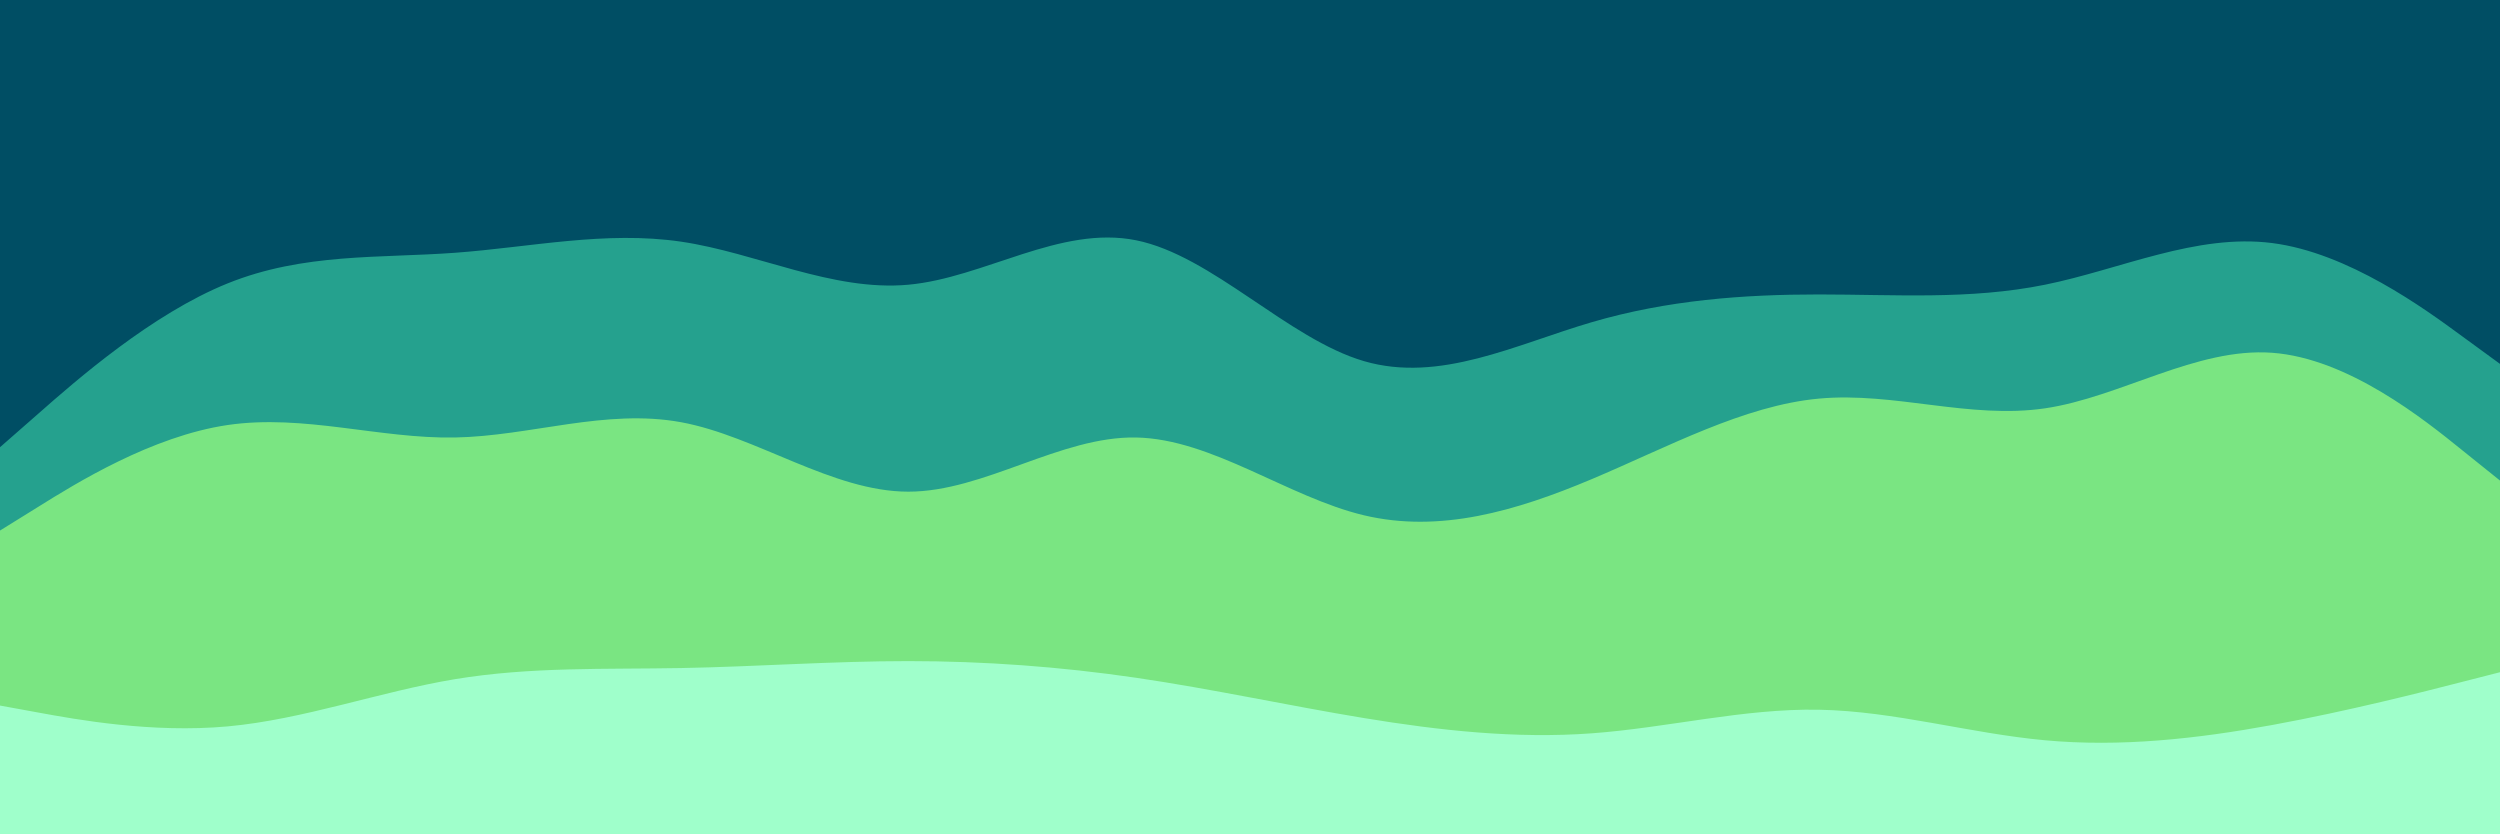
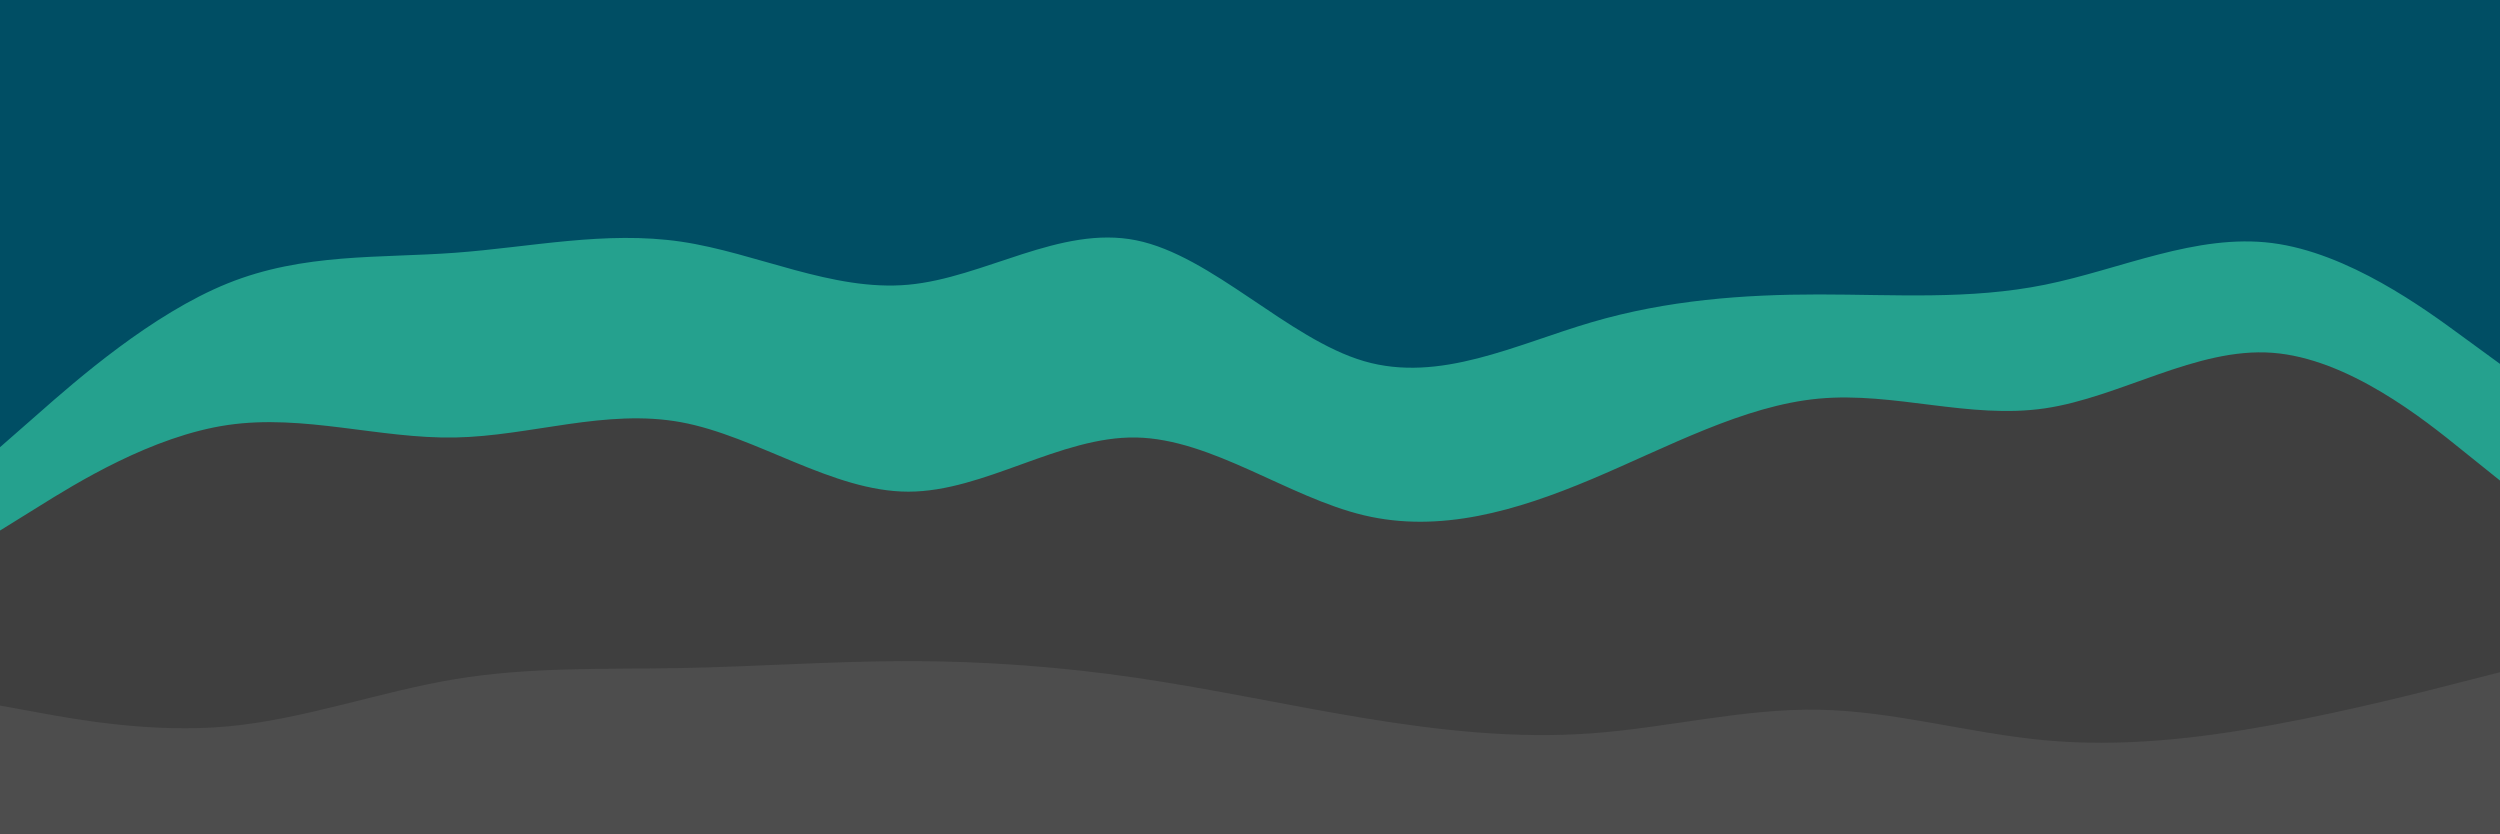
<svg xmlns="http://www.w3.org/2000/svg" id="visual" viewBox="0 0 900 300" width="900" height="300" version="1.1">
  <path d="M0 118L13.7 106.5C27.3 95 54.7 72 82 62.5C109.3 53 136.7 57 163.8 56C191 55 218 49 245.2 55.5C272.3 62 299.7 81 327 80C354.3 79 381.7 58 409 59C436.3 60 463.7 83 491 89C518.3 95 545.7 84 573 80C600.3 76 627.7 79 654.8 80C682 81 709 80 736.2 75.5C763.3 71 790.7 63 818 63.5C845.3 64 872.7 73 886.3 77.5L900 82L900 0L886.3 0C872.7 0 845.3 0 818 0C790.7 0 763.3 0 736.2 0C709 0 682 0 654.8 0C627.7 0 600.3 0 573 0C545.7 0 518.3 0 491 0C463.7 0 436.3 0 409 0C381.7 0 354.3 0 327 0C299.7 0 272.3 0 245.2 0C218 0 191 0 163.8 0C136.7 0 109.3 0 82 0C54.7 0 27.3 0 13.7 0L0 0Z" fill="#004E64">
        </path>
  <path d="M0 163L13.7 151C27.3 139 54.7 115 82 104C109.3 93 136.7 95 163.8 93C191 91 218 85 245.2 89C272.3 93 299.7 107 327 104.5C354.3 102 381.7 83 409 88.5C436.3 94 463.7 124 491 132C518.3 140 545.7 126 573 118C600.3 110 627.7 108 654.8 108C682 108 709 110 736.2 104.5C763.3 99 790.7 86 818 89.5C845.3 93 872.7 113 886.3 123L900 133L900 80L886.3 75.5C872.7 71 845.3 62 818 61.5C790.7 61 763.3 69 736.2 73.5C709 78 682 79 654.8 78C627.7 77 600.3 74 573 78C545.7 82 518.3 93 491 87C463.7 81 436.3 58 409 57C381.7 56 354.3 77 327 78C299.7 79 272.3 60 245.2 53.5C218 47 191 53 163.8 54C136.7 55 109.3 51 82 60.5C54.7 70 27.3 93 13.7 104.5L0 116Z" fill="#004E64">
        </path>
  <path d="M0 193L13.7 184.5C27.3 176 54.7 159 82 155C109.3 151 136.7 160 163.8 159.5C191 159 218 149 245.2 154C272.3 159 299.7 179 327 179C354.3 179 381.7 159 409 159.5C436.3 160 463.7 181 491 187.5C518.3 194 545.7 186 573 174.5C600.3 163 627.7 148 654.8 145.5C682 143 709 153 736.2 149C763.3 145 790.7 127 818 129C845.3 131 872.7 153 886.3 164L900 175L900 131L886.3 121C872.7 111 845.3 91 818 87.5C790.7 84 763.3 97 736.2 102.5C709 108 682 106 654.8 106C627.7 106 600.3 108 573 116C545.7 124 518.3 138 491 130C463.7 122 436.3 92 409 86.5C381.7 81 354.3 100 327 102.5C299.7 105 272.3 91 245.2 87C218 83 191 89 163.8 91C136.7 93 109.3 91 82 102C54.7 113 27.3 137 13.7 149L0 161Z" fill="#25A18E">
        </path>
-   <path d="M0 256L13.7 258.5C27.3 261 54.7 266 82 263.5C109.3 261 136.7 251 163.8 246.5C191 242 218 243 245.2 242.5C272.3 242 299.7 240 327 240C354.3 240 381.7 242 409 246C436.3 250 463.7 256 491 260.5C518.3 265 545.7 268 573 266C600.3 264 627.7 257 654.8 257.5C682 258 709 266 736.2 268.5C763.3 271 790.7 268 818 263C845.3 258 872.7 251 886.3 247.5L900 244L900 173L886.3 162C872.7 151 845.3 129 818 127C790.7 125 763.3 143 736.2 147C709 151 682 141 654.8 143.5C627.7 146 600.3 161 573 172.5C545.7 184 518.3 192 491 185.5C463.7 179 436.3 158 409 157.5C381.7 157 354.3 177 327 177C299.7 177 272.3 157 245.2 152C218 147 191 157 163.8 157.5C136.7 158 109.3 149 82 153C54.7 157 27.3 174 13.7 182.5L0 191Z" fill="#7AE582">
+   <path d="M0 256L13.7 258.5C27.3 261 54.7 266 82 263.5C109.3 261 136.7 251 163.8 246.5C191 242 218 243 245.2 242.5C272.3 242 299.7 240 327 240C354.3 240 381.7 242 409 246C436.3 250 463.7 256 491 260.5C518.3 265 545.7 268 573 266C600.3 264 627.7 257 654.8 257.5C682 258 709 266 736.2 268.5C763.3 271 790.7 268 818 263C845.3 258 872.7 251 886.3 247.5L900 244L900 173L886.3 162C872.7 151 845.3 129 818 127C790.7 125 763.3 143 736.2 147C709 151 682 141 654.8 143.5C627.7 146 600.3 161 573 172.5C545.7 184 518.3 192 491 185.5C463.7 179 436.3 158 409 157.5C381.7 157 354.3 177 327 177C299.7 177 272.3 157 245.2 152C218 147 191 157 163.8 157.5C136.7 158 109.3 149 82 153C54.7 157 27.3 174 13.7 182.5L0 191Z" fill="#3F3F3F">
        </path>
-   <path d="M0 301L13.7 301C27.3 301 54.7 301 82 301C109.3 301 136.7 301 163.8 301C191 301 218 301 245.2 301C272.3 301 299.7 301 327 301C354.3 301 381.7 301 409 301C436.3 301 463.7 301 491 301C518.3 301 545.7 301 573 301C600.3 301 627.7 301 654.8 301C682 301 709 301 736.2 301C763.3 301 790.7 301 818 301C845.3 301 872.7 301 886.3 301L900 301L900 242L886.3 245.5C872.7 249 845.3 256 818 261C790.7 266 763.3 269 736.2 266.5C709 264 682 256 654.8 255.5C627.7 255 600.3 262 573 264C545.7 266 518.3 263 491 258.5C463.7 254 436.3 248 409 244C381.7 240 354.3 238 327 238C299.7 238 272.3 240 245.2 240.5C218 241 191 240 163.8 244.5C136.7 249 109.3 259 82 261.5C54.7 264 27.3 259 13.7 256.5L0 254Z" fill="#9FFFCB">
+   <path d="M0 301L13.7 301C27.3 301 54.7 301 82 301C109.3 301 136.7 301 163.8 301C191 301 218 301 245.2 301C272.3 301 299.7 301 327 301C354.3 301 381.7 301 409 301C436.3 301 463.7 301 491 301C518.3 301 545.7 301 573 301C600.3 301 627.7 301 654.8 301C682 301 709 301 736.2 301C763.3 301 790.7 301 818 301C845.3 301 872.7 301 886.3 301L900 301L900 242L886.3 245.5C872.7 249 845.3 256 818 261C790.7 266 763.3 269 736.2 266.5C709 264 682 256 654.8 255.5C627.7 255 600.3 262 573 264C545.7 266 518.3 263 491 258.5C463.7 254 436.3 248 409 244C381.7 240 354.3 238 327 238C299.7 238 272.3 240 245.2 240.5C218 241 191 240 163.8 244.5C136.7 249 109.3 259 82 261.5C54.7 264 27.3 259 13.7 256.5L0 254Z" fill="#4D4D4D">
        </path>
</svg>
